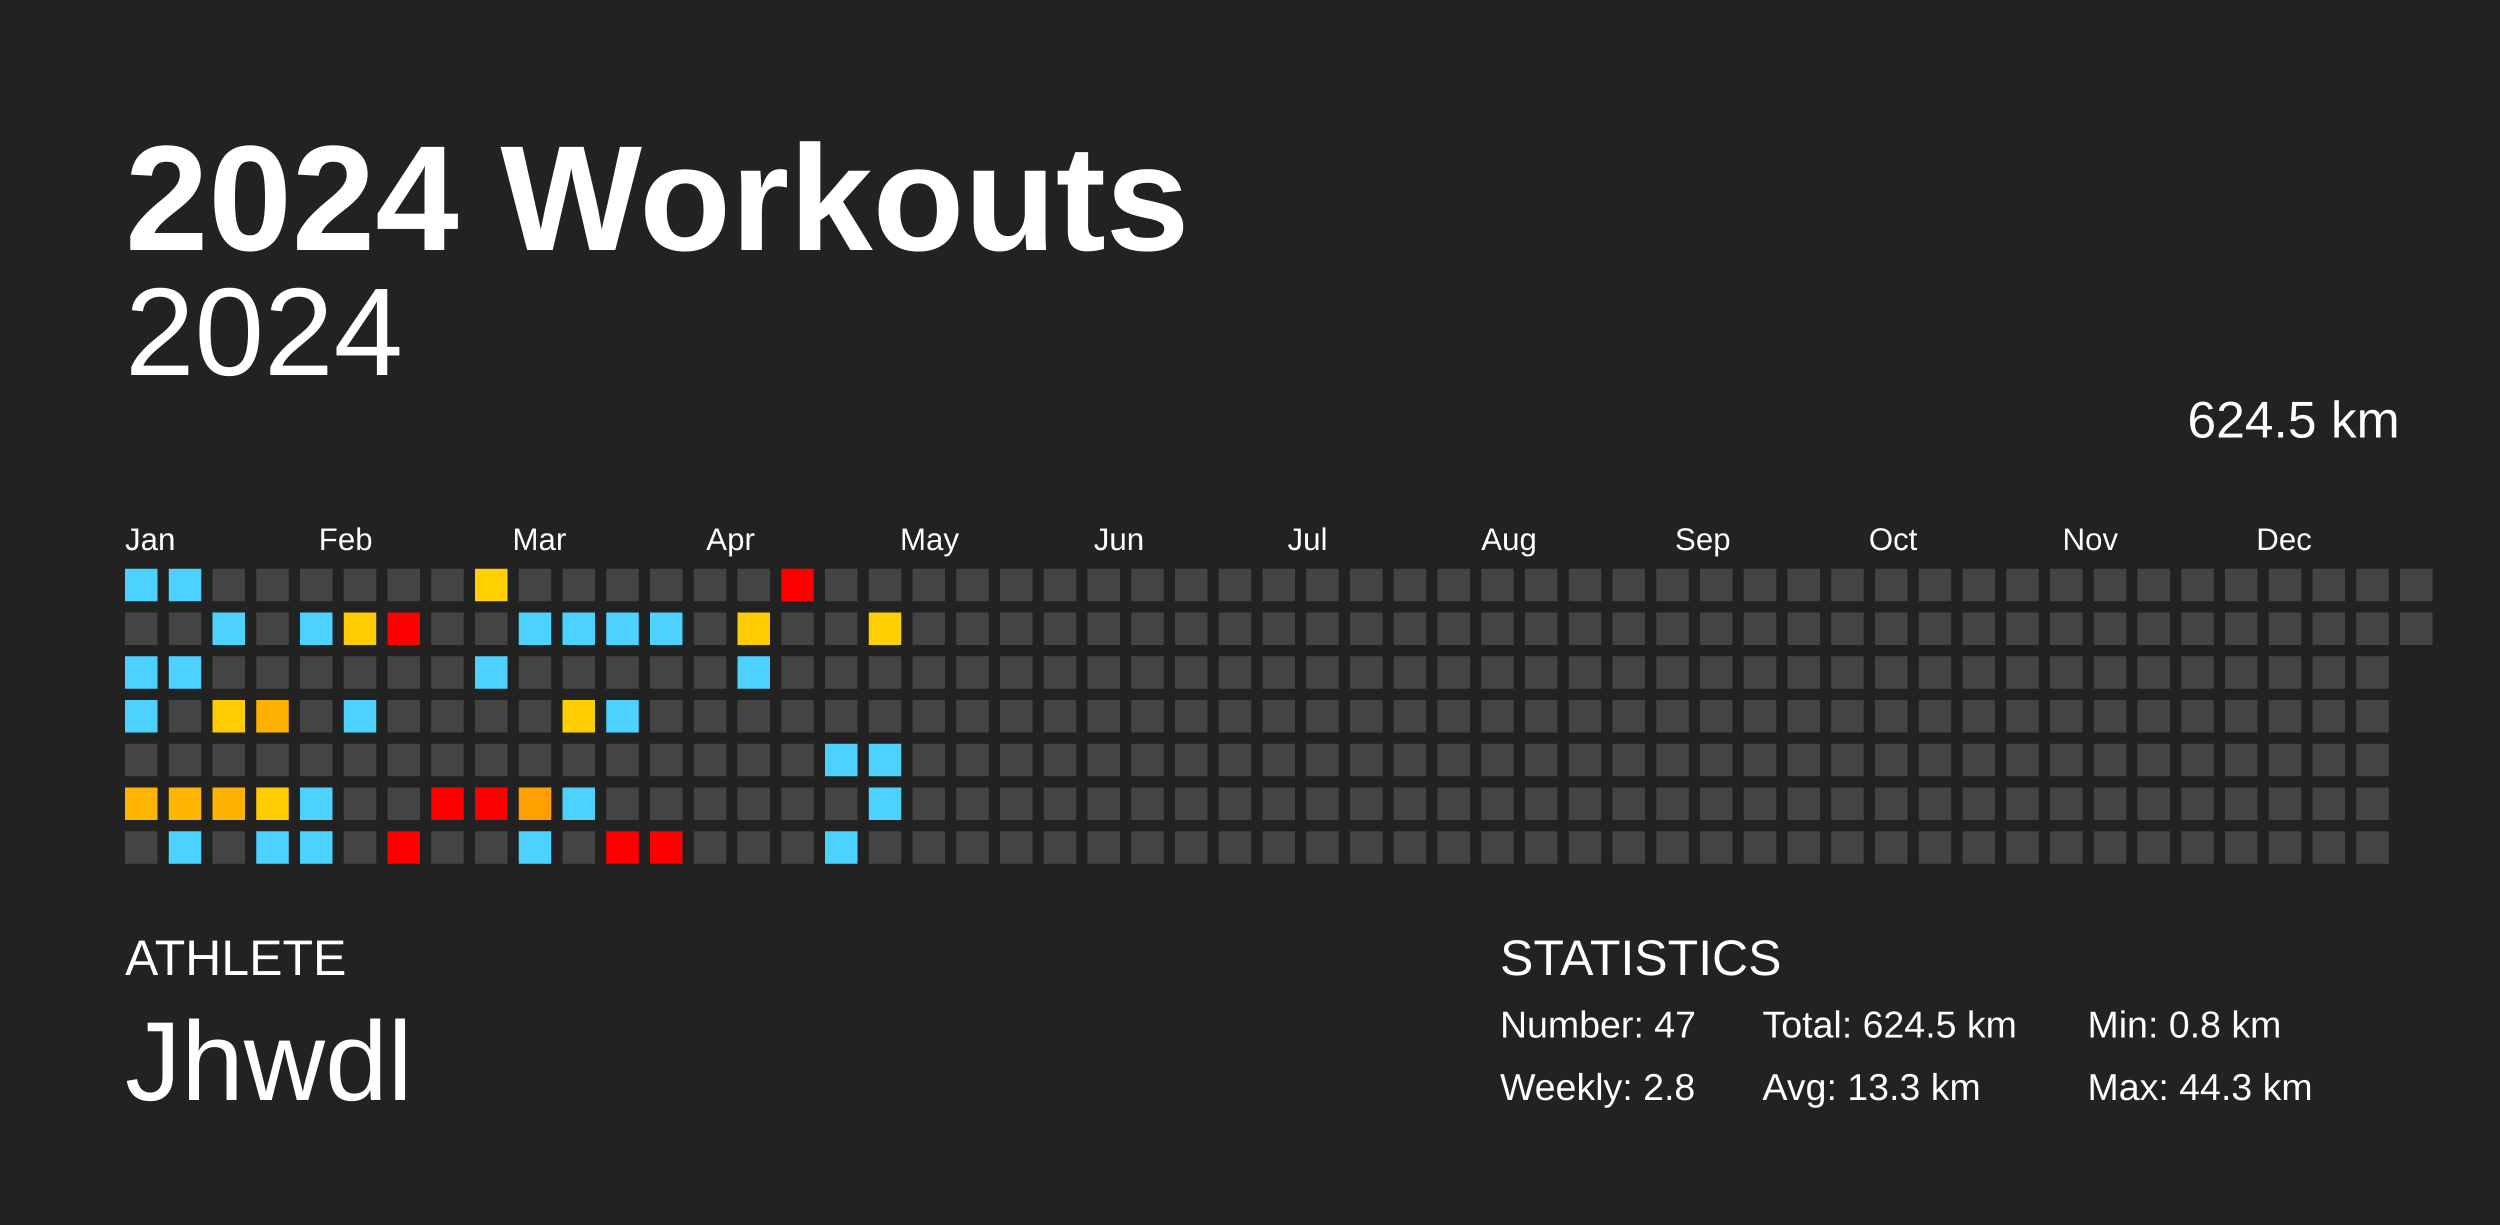
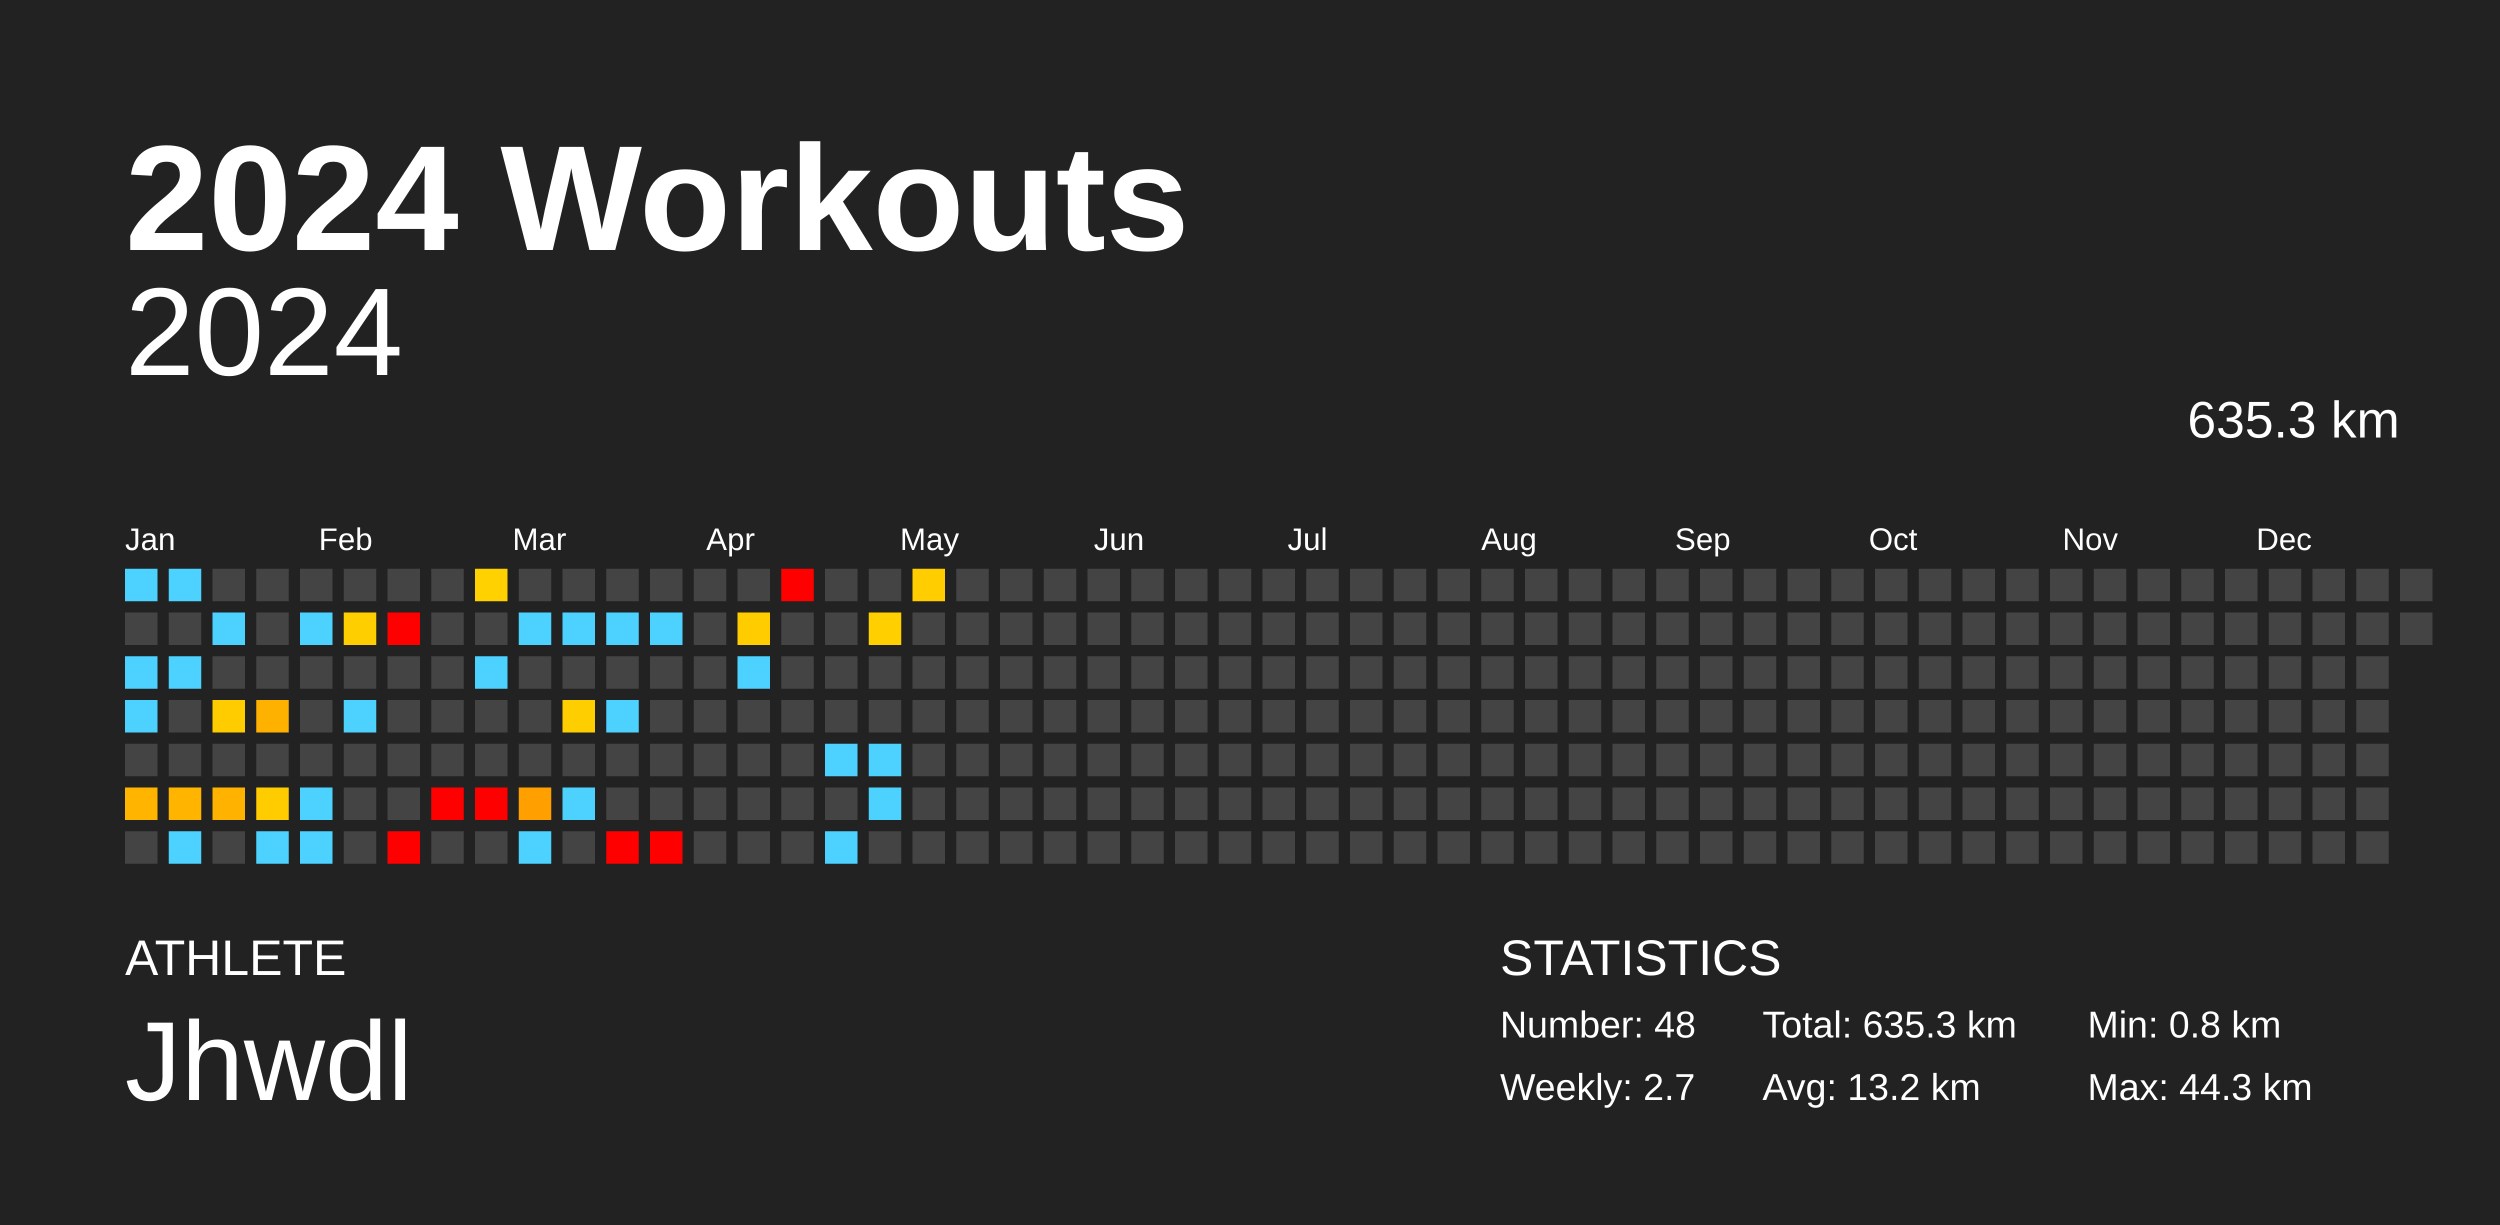
<svg xmlns="http://www.w3.org/2000/svg" baseProfile="full" height="98mm" version="1.1" viewBox="0,0,200,98" width="200mm">
  <defs />
  <rect fill="#222222" height="98" width="200" x="0" y="0" />
  <text fill="#FFFFFF" style="font-size:12px; font-family:Arial; font-weight:bold;" x="10" y="20">2024 Workouts</text>
  <text fill="#FFFFFF" style="font-size:4px; font-family:Arial" x="10" y="78">ATHLETE</text>
  <text fill="#FFFFFF" style="font-size:9px; font-family:Arial" x="10" y="88">Jhwdl</text>
  <text fill="#FFFFFF" style="font-size:4px; font-family:Arial" x="120" y="78">STATISTICS</text>
-   <text fill="#FFFFFF" style="font-size:3px; font-family:Arial" x="120" y="83">Number: 47</text>
-   <text fill="#FFFFFF" style="font-size:3px; font-family:Arial" x="120" y="88">Weekly: 2.8</text>
-   <text fill="#FFFFFF" style="font-size:3px; font-family:Arial" x="141" y="83">Total: 624.5 km</text>
-   <text fill="#FFFFFF" style="font-size:3px; font-family:Arial" x="141" y="88">Avg: 13.3 km</text>
+   <text fill="#FFFFFF" style="font-size:3px; font-family:Arial" x="120" y="83">Number: 48</text>
+   <text fill="#FFFFFF" style="font-size:3px; font-family:Arial" x="120" y="88">Weekly: 2.7</text>
+   <text fill="#FFFFFF" style="font-size:3px; font-family:Arial" x="141" y="83">Total: 635.3 km</text>
+   <text fill="#FFFFFF" style="font-size:3px; font-family:Arial" x="141" y="88">Avg: 13.2 km</text>
  <text fill="#FFFFFF" style="font-size:3px; font-family:Arial" x="167" y="83">Min: 0.8 km</text>
  <text fill="#FFFFFF" style="font-size:3px; font-family:Arial" x="167" y="88">Max: 44.3 km</text>
  <text alignment-baseline="hanging" fill="#FFFFFF" style="font-size:10.0px; font-family:Arial;" x="10" y="30">2024</text>
-   <text alignment-baseline="hanging" fill="#FFFFFF" style="font-size:4.125px; font-family:Arial;" x="175" y="35">624.5 km</text>
+   <text alignment-baseline="hanging" fill="#FFFFFF" style="font-size:4.125px; font-family:Arial;" x="175" y="35">635.3 km</text>
  <text fill="#FFFFFF" style="font-size:2.5px; font-family:Arial" x="10.0" y="44">Jan</text>
  <text fill="#FFFFFF" style="font-size:2.5px; font-family:Arial" x="25.5" y="44">Feb</text>
  <text fill="#FFFFFF" style="font-size:2.5px; font-family:Arial" x="41.0" y="44">Mar</text>
  <text fill="#FFFFFF" style="font-size:2.5px; font-family:Arial" x="56.5" y="44">Apr</text>
  <text fill="#FFFFFF" style="font-size:2.5px; font-family:Arial" x="72.0" y="44">May</text>
  <text fill="#FFFFFF" style="font-size:2.5px; font-family:Arial" x="87.5" y="44">Jun</text>
  <text fill="#FFFFFF" style="font-size:2.5px; font-family:Arial" x="103.0" y="44">Jul</text>
  <text fill="#FFFFFF" style="font-size:2.5px; font-family:Arial" x="118.5" y="44">Aug</text>
  <text fill="#FFFFFF" style="font-size:2.5px; font-family:Arial" x="134.0" y="44">Sep</text>
  <text fill="#FFFFFF" style="font-size:2.5px; font-family:Arial" x="149.5" y="44">Oct</text>
  <text fill="#FFFFFF" style="font-size:2.5px; font-family:Arial" x="165.0" y="44">Nov</text>
  <text fill="#FFFFFF" style="font-size:2.5px; font-family:Arial" x="180.5" y="44">Dec</text>
  <rect fill="#4dd2ff" height="2.6" width="2.6" x="10.0" y="45.5" />
  <rect fill="#444444" height="2.6" width="2.6" x="10.0" y="49.0" />
  <rect fill="#4dd2ff" height="2.6" width="2.6" x="10.0" y="52.5" />
  <rect fill="#4dd2ff" height="2.6" width="2.6" x="10.0" y="56.0" />
  <rect fill="#444444" height="2.6" width="2.6" x="10.0" y="59.5" />
  <rect fill="#ffb400" height="2.6" width="2.6" x="10.0" y="63.0" />
  <rect fill="#444444" height="2.6" width="2.6" x="10.0" y="66.5" />
  <rect fill="#4dd2ff" height="2.6" width="2.6" x="13.5" y="45.5" />
  <rect fill="#444444" height="2.6" width="2.6" x="13.5" y="49.0" />
  <rect fill="#4dd2ff" height="2.6" width="2.6" x="13.5" y="52.5" />
  <rect fill="#444444" height="2.6" width="2.6" x="13.5" y="56.0" />
  <rect fill="#444444" height="2.6" width="2.6" x="13.5" y="59.5" />
  <rect fill="#ffb500" height="2.6" width="2.6" x="13.5" y="63.0" />
  <rect fill="#4dd2ff" height="2.6" width="2.6" x="13.5" y="66.5" />
  <rect fill="#444444" height="2.6" width="2.6" x="17.0" y="45.5" />
  <rect fill="#4dd2ff" height="2.6" width="2.6" x="17.0" y="49.0" />
  <rect fill="#444444" height="2.6" width="2.6" x="17.0" y="52.5" />
  <rect fill="#ffcc00" height="2.6" width="2.6" x="17.0" y="56.0" />
  <rect fill="#444444" height="2.6" width="2.6" x="17.0" y="59.5" />
  <rect fill="#ffb300" height="2.6" width="2.6" x="17.0" y="63.0" />
  <rect fill="#444444" height="2.6" width="2.6" x="17.0" y="66.5" />
  <rect fill="#444444" height="2.6" width="2.6" x="20.5" y="45.5" />
  <rect fill="#444444" height="2.6" width="2.6" x="20.5" y="49.0" />
  <rect fill="#444444" height="2.6" width="2.6" x="20.5" y="52.5" />
  <rect fill="#ffb100" height="2.6" width="2.6" x="20.5" y="56.0" />
  <rect fill="#444444" height="2.6" width="2.6" x="20.5" y="59.5" />
  <rect fill="#ffcc00" height="2.6" width="2.6" x="20.5" y="63.0" />
  <rect fill="#4dd2ff" height="2.6" width="2.6" x="20.5" y="66.5" />
  <rect fill="#444444" height="2.6" width="2.6" x="24.0" y="45.5" />
  <rect fill="#4dd2ff" height="2.6" width="2.6" x="24.0" y="49.0" />
  <rect fill="#444444" height="2.6" width="2.6" x="24.0" y="52.5" />
  <rect fill="#444444" height="2.6" width="2.6" x="24.0" y="56.0" />
  <rect fill="#444444" height="2.6" width="2.6" x="24.0" y="59.5" />
  <rect fill="#4dd2ff" height="2.6" width="2.6" x="24.0" y="63.0" />
  <rect fill="#4dd2ff" height="2.6" width="2.6" x="24.0" y="66.5" />
  <rect fill="#444444" height="2.6" width="2.6" x="27.5" y="45.5" />
  <rect fill="#ffce00" height="2.6" width="2.6" x="27.5" y="49.0" />
  <rect fill="#444444" height="2.6" width="2.6" x="27.5" y="52.5" />
  <rect fill="#4dd2ff" height="2.6" width="2.6" x="27.5" y="56.0" />
  <rect fill="#444444" height="2.6" width="2.6" x="27.5" y="59.5" />
  <rect fill="#444444" height="2.6" width="2.6" x="27.5" y="63.0" />
  <rect fill="#444444" height="2.6" width="2.6" x="27.5" y="66.5" />
  <rect fill="#444444" height="2.6" width="2.6" x="31.0" y="45.5" />
  <rect fill="red" height="2.6" width="2.6" x="31.0" y="49.0" />
  <rect fill="#444444" height="2.6" width="2.6" x="31.0" y="52.5" />
  <rect fill="#444444" height="2.6" width="2.6" x="31.0" y="56.0" />
  <rect fill="#444444" height="2.6" width="2.6" x="31.0" y="59.5" />
  <rect fill="#444444" height="2.6" width="2.6" x="31.0" y="63.0" />
  <rect fill="red" height="2.6" width="2.6" x="31.0" y="66.5" />
  <rect fill="#444444" height="2.6" width="2.6" x="34.5" y="45.5" />
  <rect fill="#444444" height="2.6" width="2.6" x="34.5" y="49.0" />
  <rect fill="#444444" height="2.6" width="2.6" x="34.5" y="52.5" />
  <rect fill="#444444" height="2.6" width="2.6" x="34.5" y="56.0" />
  <rect fill="#444444" height="2.6" width="2.6" x="34.5" y="59.5" />
  <rect fill="red" height="2.6" width="2.6" x="34.5" y="63.0" />
  <rect fill="#444444" height="2.6" width="2.6" x="34.5" y="66.5" />
  <rect fill="#ffd100" height="2.6" width="2.6" x="38.0" y="45.5" />
  <rect fill="#444444" height="2.6" width="2.6" x="38.0" y="49.0" />
  <rect fill="#4dd2ff" height="2.6" width="2.6" x="38.0" y="52.5" />
  <rect fill="#444444" height="2.6" width="2.6" x="38.0" y="56.0" />
  <rect fill="#444444" height="2.6" width="2.6" x="38.0" y="59.5" />
  <rect fill="red" height="2.6" width="2.6" x="38.0" y="63.0" />
  <rect fill="#444444" height="2.6" width="2.6" x="38.0" y="66.5" />
  <rect fill="#444444" height="2.6" width="2.6" x="41.5" y="45.5" />
  <rect fill="#4dd2ff" height="2.6" width="2.6" x="41.5" y="49.0" />
  <rect fill="#444444" height="2.6" width="2.6" x="41.5" y="52.5" />
  <rect fill="#444444" height="2.6" width="2.6" x="41.5" y="56.0" />
  <rect fill="#444444" height="2.6" width="2.6" x="41.5" y="59.5" />
  <rect fill="#ffa000" height="2.6" width="2.6" x="41.5" y="63.0" />
  <rect fill="#4dd2ff" height="2.6" width="2.6" x="41.5" y="66.5" />
  <rect fill="#444444" height="2.6" width="2.6" x="45.0" y="45.5" />
  <rect fill="#4dd2ff" height="2.6" width="2.6" x="45.0" y="49.0" />
  <rect fill="#444444" height="2.6" width="2.6" x="45.0" y="52.5" />
  <rect fill="#ffce00" height="2.6" width="2.6" x="45.0" y="56.0" />
  <rect fill="#444444" height="2.6" width="2.6" x="45.0" y="59.5" />
  <rect fill="#4dd2ff" height="2.6" width="2.6" x="45.0" y="63.0" />
  <rect fill="#444444" height="2.6" width="2.6" x="45.0" y="66.5" />
  <rect fill="#444444" height="2.6" width="2.6" x="48.5" y="45.5" />
  <rect fill="#4dd2ff" height="2.6" width="2.6" x="48.5" y="49.0" />
  <rect fill="#444444" height="2.6" width="2.6" x="48.5" y="52.5" />
  <rect fill="#4dd2ff" height="2.6" width="2.6" x="48.5" y="56.0" />
  <rect fill="#444444" height="2.6" width="2.6" x="48.5" y="59.5" />
  <rect fill="#444444" height="2.6" width="2.6" x="48.5" y="63.0" />
  <rect fill="red" height="2.6" width="2.6" x="48.5" y="66.5" />
  <rect fill="#444444" height="2.6" width="2.6" x="52.0" y="45.5" />
  <rect fill="#4dd2ff" height="2.6" width="2.6" x="52.0" y="49.0" />
  <rect fill="#444444" height="2.6" width="2.6" x="52.0" y="52.5" />
  <rect fill="#444444" height="2.6" width="2.6" x="52.0" y="56.0" />
  <rect fill="#444444" height="2.6" width="2.6" x="52.0" y="59.5" />
  <rect fill="#444444" height="2.6" width="2.6" x="52.0" y="63.0" />
  <rect fill="red" height="2.6" width="2.6" x="52.0" y="66.5" />
  <rect fill="#444444" height="2.6" width="2.6" x="55.5" y="45.5" />
  <rect fill="#444444" height="2.6" width="2.6" x="55.5" y="49.0" />
  <rect fill="#444444" height="2.6" width="2.6" x="55.5" y="52.5" />
  <rect fill="#444444" height="2.6" width="2.6" x="55.5" y="56.0" />
  <rect fill="#444444" height="2.6" width="2.6" x="55.5" y="59.5" />
  <rect fill="#444444" height="2.6" width="2.6" x="55.5" y="63.0" />
  <rect fill="#444444" height="2.6" width="2.6" x="55.5" y="66.5" />
  <rect fill="#444444" height="2.6" width="2.6" x="59.0" y="45.5" />
  <rect fill="#ffcc00" height="2.6" width="2.6" x="59.0" y="49.0" />
  <rect fill="#4dd2ff" height="2.6" width="2.6" x="59.0" y="52.5" />
  <rect fill="#444444" height="2.6" width="2.6" x="59.0" y="56.0" />
  <rect fill="#444444" height="2.6" width="2.6" x="59.0" y="59.5" />
  <rect fill="#444444" height="2.6" width="2.6" x="59.0" y="63.0" />
  <rect fill="#444444" height="2.6" width="2.6" x="59.0" y="66.5" />
  <rect fill="red" height="2.6" width="2.6" x="62.5" y="45.5" />
  <rect fill="#444444" height="2.6" width="2.6" x="62.5" y="49.0" />
  <rect fill="#444444" height="2.6" width="2.6" x="62.5" y="52.5" />
  <rect fill="#444444" height="2.6" width="2.6" x="62.5" y="56.0" />
  <rect fill="#444444" height="2.6" width="2.6" x="62.5" y="59.5" />
  <rect fill="#444444" height="2.6" width="2.6" x="62.5" y="63.0" />
  <rect fill="#444444" height="2.6" width="2.6" x="62.5" y="66.5" />
  <rect fill="#444444" height="2.6" width="2.6" x="66.0" y="45.5" />
  <rect fill="#444444" height="2.6" width="2.6" x="66.0" y="49.0" />
  <rect fill="#444444" height="2.6" width="2.6" x="66.0" y="52.5" />
  <rect fill="#444444" height="2.6" width="2.6" x="66.0" y="56.0" />
  <rect fill="#4dd2ff" height="2.6" width="2.6" x="66.0" y="59.5" />
  <rect fill="#444444" height="2.6" width="2.6" x="66.0" y="63.0" />
  <rect fill="#4dd2ff" height="2.6" width="2.6" x="66.0" y="66.5" />
  <rect fill="#444444" height="2.6" width="2.6" x="69.5" y="45.5" />
  <rect fill="#ffcf00" height="2.6" width="2.6" x="69.5" y="49.0" />
  <rect fill="#444444" height="2.6" width="2.6" x="69.5" y="52.5" />
  <rect fill="#444444" height="2.6" width="2.6" x="69.5" y="56.0" />
  <rect fill="#4dd2ff" height="2.6" width="2.6" x="69.5" y="59.5" />
  <rect fill="#4dd2ff" height="2.6" width="2.6" x="69.5" y="63.0" />
  <rect fill="#444444" height="2.6" width="2.6" x="69.5" y="66.5" />
-   <rect fill="#444444" height="2.6" width="2.6" x="73.0" y="45.5" />
+   <rect fill="#ffcd00" height="2.6" width="2.6" x="73.0" y="45.5" />
  <rect fill="#444444" height="2.6" width="2.6" x="73.0" y="49.0" />
  <rect fill="#444444" height="2.6" width="2.6" x="73.0" y="52.5" />
  <rect fill="#444444" height="2.6" width="2.6" x="73.0" y="56.0" />
  <rect fill="#444444" height="2.6" width="2.6" x="73.0" y="59.5" />
  <rect fill="#444444" height="2.6" width="2.6" x="73.0" y="63.0" />
  <rect fill="#444444" height="2.6" width="2.6" x="73.0" y="66.5" />
  <rect fill="#444444" height="2.6" width="2.6" x="76.5" y="45.5" />
  <rect fill="#444444" height="2.6" width="2.6" x="76.5" y="49.0" />
  <rect fill="#444444" height="2.6" width="2.6" x="76.5" y="52.5" />
  <rect fill="#444444" height="2.6" width="2.6" x="76.5" y="56.0" />
  <rect fill="#444444" height="2.6" width="2.6" x="76.5" y="59.5" />
  <rect fill="#444444" height="2.6" width="2.6" x="76.5" y="63.0" />
  <rect fill="#444444" height="2.6" width="2.6" x="76.5" y="66.5" />
  <rect fill="#444444" height="2.6" width="2.6" x="80.0" y="45.5" />
  <rect fill="#444444" height="2.6" width="2.6" x="80.0" y="49.0" />
  <rect fill="#444444" height="2.6" width="2.6" x="80.0" y="52.5" />
  <rect fill="#444444" height="2.6" width="2.6" x="80.0" y="56.0" />
  <rect fill="#444444" height="2.6" width="2.6" x="80.0" y="59.5" />
  <rect fill="#444444" height="2.6" width="2.6" x="80.0" y="63.0" />
  <rect fill="#444444" height="2.6" width="2.6" x="80.0" y="66.5" />
  <rect fill="#444444" height="2.6" width="2.6" x="83.5" y="45.5" />
  <rect fill="#444444" height="2.6" width="2.6" x="83.5" y="49.0" />
  <rect fill="#444444" height="2.6" width="2.6" x="83.5" y="52.5" />
  <rect fill="#444444" height="2.6" width="2.6" x="83.5" y="56.0" />
  <rect fill="#444444" height="2.6" width="2.6" x="83.5" y="59.5" />
  <rect fill="#444444" height="2.6" width="2.6" x="83.5" y="63.0" />
  <rect fill="#444444" height="2.6" width="2.6" x="83.5" y="66.5" />
  <rect fill="#444444" height="2.6" width="2.6" x="87.0" y="45.5" />
  <rect fill="#444444" height="2.6" width="2.6" x="87.0" y="49.0" />
  <rect fill="#444444" height="2.6" width="2.6" x="87.0" y="52.5" />
  <rect fill="#444444" height="2.6" width="2.6" x="87.0" y="56.0" />
  <rect fill="#444444" height="2.6" width="2.6" x="87.0" y="59.5" />
  <rect fill="#444444" height="2.6" width="2.6" x="87.0" y="63.0" />
  <rect fill="#444444" height="2.6" width="2.6" x="87.0" y="66.5" />
  <rect fill="#444444" height="2.6" width="2.6" x="90.5" y="45.5" />
  <rect fill="#444444" height="2.6" width="2.6" x="90.5" y="49.0" />
  <rect fill="#444444" height="2.6" width="2.6" x="90.5" y="52.5" />
  <rect fill="#444444" height="2.6" width="2.6" x="90.5" y="56.0" />
  <rect fill="#444444" height="2.6" width="2.6" x="90.5" y="59.5" />
  <rect fill="#444444" height="2.6" width="2.6" x="90.5" y="63.0" />
  <rect fill="#444444" height="2.6" width="2.6" x="90.5" y="66.5" />
  <rect fill="#444444" height="2.6" width="2.6" x="94.0" y="45.5" />
  <rect fill="#444444" height="2.6" width="2.6" x="94.0" y="49.0" />
  <rect fill="#444444" height="2.6" width="2.6" x="94.0" y="52.5" />
  <rect fill="#444444" height="2.6" width="2.6" x="94.0" y="56.0" />
  <rect fill="#444444" height="2.6" width="2.6" x="94.0" y="59.5" />
  <rect fill="#444444" height="2.6" width="2.6" x="94.0" y="63.0" />
  <rect fill="#444444" height="2.6" width="2.6" x="94.0" y="66.5" />
  <rect fill="#444444" height="2.6" width="2.6" x="97.5" y="45.5" />
  <rect fill="#444444" height="2.6" width="2.6" x="97.5" y="49.0" />
  <rect fill="#444444" height="2.6" width="2.6" x="97.5" y="52.5" />
  <rect fill="#444444" height="2.6" width="2.6" x="97.5" y="56.0" />
  <rect fill="#444444" height="2.6" width="2.6" x="97.5" y="59.5" />
  <rect fill="#444444" height="2.6" width="2.6" x="97.5" y="63.0" />
  <rect fill="#444444" height="2.6" width="2.6" x="97.5" y="66.5" />
  <rect fill="#444444" height="2.6" width="2.6" x="101.0" y="45.5" />
  <rect fill="#444444" height="2.6" width="2.6" x="101.0" y="49.0" />
  <rect fill="#444444" height="2.6" width="2.6" x="101.0" y="52.5" />
  <rect fill="#444444" height="2.6" width="2.6" x="101.0" y="56.0" />
  <rect fill="#444444" height="2.6" width="2.6" x="101.0" y="59.5" />
  <rect fill="#444444" height="2.6" width="2.6" x="101.0" y="63.0" />
  <rect fill="#444444" height="2.6" width="2.6" x="101.0" y="66.5" />
  <rect fill="#444444" height="2.6" width="2.6" x="104.5" y="45.5" />
  <rect fill="#444444" height="2.6" width="2.6" x="104.5" y="49.0" />
  <rect fill="#444444" height="2.6" width="2.6" x="104.5" y="52.5" />
  <rect fill="#444444" height="2.6" width="2.6" x="104.5" y="56.0" />
  <rect fill="#444444" height="2.6" width="2.6" x="104.5" y="59.5" />
  <rect fill="#444444" height="2.6" width="2.6" x="104.5" y="63.0" />
  <rect fill="#444444" height="2.6" width="2.6" x="104.5" y="66.5" />
  <rect fill="#444444" height="2.6" width="2.6" x="108.0" y="45.5" />
  <rect fill="#444444" height="2.6" width="2.6" x="108.0" y="49.0" />
  <rect fill="#444444" height="2.6" width="2.6" x="108.0" y="52.5" />
  <rect fill="#444444" height="2.6" width="2.6" x="108.0" y="56.0" />
  <rect fill="#444444" height="2.6" width="2.6" x="108.0" y="59.5" />
  <rect fill="#444444" height="2.6" width="2.6" x="108.0" y="63.0" />
  <rect fill="#444444" height="2.6" width="2.6" x="108.0" y="66.5" />
  <rect fill="#444444" height="2.6" width="2.6" x="111.5" y="45.5" />
  <rect fill="#444444" height="2.6" width="2.6" x="111.5" y="49.0" />
  <rect fill="#444444" height="2.6" width="2.6" x="111.5" y="52.5" />
  <rect fill="#444444" height="2.6" width="2.6" x="111.5" y="56.0" />
  <rect fill="#444444" height="2.6" width="2.6" x="111.5" y="59.5" />
  <rect fill="#444444" height="2.6" width="2.6" x="111.5" y="63.0" />
  <rect fill="#444444" height="2.6" width="2.6" x="111.5" y="66.5" />
  <rect fill="#444444" height="2.6" width="2.6" x="115.0" y="45.5" />
  <rect fill="#444444" height="2.6" width="2.6" x="115.0" y="49.0" />
  <rect fill="#444444" height="2.6" width="2.6" x="115.0" y="52.5" />
  <rect fill="#444444" height="2.6" width="2.6" x="115.0" y="56.0" />
  <rect fill="#444444" height="2.6" width="2.6" x="115.0" y="59.5" />
  <rect fill="#444444" height="2.6" width="2.6" x="115.0" y="63.0" />
  <rect fill="#444444" height="2.6" width="2.6" x="115.0" y="66.5" />
  <rect fill="#444444" height="2.6" width="2.6" x="118.5" y="45.5" />
  <rect fill="#444444" height="2.6" width="2.6" x="118.5" y="49.0" />
  <rect fill="#444444" height="2.6" width="2.6" x="118.5" y="52.5" />
  <rect fill="#444444" height="2.6" width="2.6" x="118.5" y="56.0" />
  <rect fill="#444444" height="2.6" width="2.6" x="118.5" y="59.5" />
  <rect fill="#444444" height="2.6" width="2.6" x="118.5" y="63.0" />
  <rect fill="#444444" height="2.6" width="2.6" x="118.5" y="66.5" />
  <rect fill="#444444" height="2.6" width="2.6" x="122.0" y="45.5" />
  <rect fill="#444444" height="2.6" width="2.6" x="122.0" y="49.0" />
  <rect fill="#444444" height="2.6" width="2.6" x="122.0" y="52.5" />
  <rect fill="#444444" height="2.6" width="2.6" x="122.0" y="56.0" />
  <rect fill="#444444" height="2.6" width="2.6" x="122.0" y="59.5" />
  <rect fill="#444444" height="2.6" width="2.6" x="122.0" y="63.0" />
  <rect fill="#444444" height="2.6" width="2.6" x="122.0" y="66.5" />
  <rect fill="#444444" height="2.6" width="2.6" x="125.5" y="45.5" />
  <rect fill="#444444" height="2.6" width="2.6" x="125.5" y="49.0" />
  <rect fill="#444444" height="2.6" width="2.6" x="125.5" y="52.5" />
  <rect fill="#444444" height="2.6" width="2.6" x="125.5" y="56.0" />
  <rect fill="#444444" height="2.6" width="2.6" x="125.5" y="59.5" />
  <rect fill="#444444" height="2.6" width="2.6" x="125.5" y="63.0" />
  <rect fill="#444444" height="2.6" width="2.6" x="125.5" y="66.5" />
  <rect fill="#444444" height="2.6" width="2.6" x="129.0" y="45.5" />
  <rect fill="#444444" height="2.6" width="2.6" x="129.0" y="49.0" />
  <rect fill="#444444" height="2.6" width="2.6" x="129.0" y="52.5" />
  <rect fill="#444444" height="2.6" width="2.6" x="129.0" y="56.0" />
  <rect fill="#444444" height="2.6" width="2.6" x="129.0" y="59.5" />
  <rect fill="#444444" height="2.6" width="2.6" x="129.0" y="63.0" />
  <rect fill="#444444" height="2.6" width="2.6" x="129.0" y="66.5" />
  <rect fill="#444444" height="2.6" width="2.6" x="132.5" y="45.5" />
  <rect fill="#444444" height="2.6" width="2.6" x="132.5" y="49.0" />
  <rect fill="#444444" height="2.6" width="2.6" x="132.5" y="52.5" />
  <rect fill="#444444" height="2.6" width="2.6" x="132.5" y="56.0" />
  <rect fill="#444444" height="2.6" width="2.6" x="132.5" y="59.5" />
  <rect fill="#444444" height="2.6" width="2.6" x="132.5" y="63.0" />
  <rect fill="#444444" height="2.6" width="2.6" x="132.5" y="66.5" />
  <rect fill="#444444" height="2.6" width="2.6" x="136.0" y="45.5" />
  <rect fill="#444444" height="2.6" width="2.6" x="136.0" y="49.0" />
  <rect fill="#444444" height="2.6" width="2.6" x="136.0" y="52.5" />
  <rect fill="#444444" height="2.6" width="2.6" x="136.0" y="56.0" />
  <rect fill="#444444" height="2.6" width="2.6" x="136.0" y="59.5" />
  <rect fill="#444444" height="2.6" width="2.6" x="136.0" y="63.0" />
  <rect fill="#444444" height="2.6" width="2.6" x="136.0" y="66.5" />
  <rect fill="#444444" height="2.6" width="2.6" x="139.5" y="45.5" />
  <rect fill="#444444" height="2.6" width="2.6" x="139.5" y="49.0" />
  <rect fill="#444444" height="2.6" width="2.6" x="139.5" y="52.5" />
  <rect fill="#444444" height="2.6" width="2.6" x="139.5" y="56.0" />
  <rect fill="#444444" height="2.6" width="2.6" x="139.5" y="59.5" />
  <rect fill="#444444" height="2.6" width="2.6" x="139.5" y="63.0" />
  <rect fill="#444444" height="2.6" width="2.6" x="139.5" y="66.5" />
  <rect fill="#444444" height="2.6" width="2.6" x="143.0" y="45.5" />
  <rect fill="#444444" height="2.6" width="2.6" x="143.0" y="49.0" />
  <rect fill="#444444" height="2.6" width="2.6" x="143.0" y="52.5" />
  <rect fill="#444444" height="2.6" width="2.6" x="143.0" y="56.0" />
  <rect fill="#444444" height="2.6" width="2.6" x="143.0" y="59.5" />
  <rect fill="#444444" height="2.6" width="2.6" x="143.0" y="63.0" />
  <rect fill="#444444" height="2.6" width="2.6" x="143.0" y="66.5" />
  <rect fill="#444444" height="2.6" width="2.6" x="146.5" y="45.5" />
  <rect fill="#444444" height="2.6" width="2.6" x="146.5" y="49.0" />
  <rect fill="#444444" height="2.6" width="2.6" x="146.5" y="52.5" />
  <rect fill="#444444" height="2.6" width="2.6" x="146.5" y="56.0" />
  <rect fill="#444444" height="2.6" width="2.6" x="146.5" y="59.5" />
  <rect fill="#444444" height="2.6" width="2.6" x="146.5" y="63.0" />
  <rect fill="#444444" height="2.6" width="2.6" x="146.5" y="66.5" />
  <rect fill="#444444" height="2.6" width="2.6" x="150.0" y="45.5" />
  <rect fill="#444444" height="2.6" width="2.6" x="150.0" y="49.0" />
  <rect fill="#444444" height="2.6" width="2.6" x="150.0" y="52.5" />
  <rect fill="#444444" height="2.6" width="2.6" x="150.0" y="56.0" />
  <rect fill="#444444" height="2.6" width="2.6" x="150.0" y="59.5" />
  <rect fill="#444444" height="2.6" width="2.6" x="150.0" y="63.0" />
  <rect fill="#444444" height="2.6" width="2.6" x="150.0" y="66.5" />
  <rect fill="#444444" height="2.6" width="2.6" x="153.5" y="45.5" />
  <rect fill="#444444" height="2.6" width="2.6" x="153.5" y="49.0" />
  <rect fill="#444444" height="2.6" width="2.6" x="153.5" y="52.5" />
  <rect fill="#444444" height="2.6" width="2.6" x="153.5" y="56.0" />
  <rect fill="#444444" height="2.6" width="2.6" x="153.5" y="59.5" />
  <rect fill="#444444" height="2.6" width="2.6" x="153.5" y="63.0" />
  <rect fill="#444444" height="2.6" width="2.6" x="153.5" y="66.5" />
  <rect fill="#444444" height="2.6" width="2.6" x="157.0" y="45.5" />
  <rect fill="#444444" height="2.6" width="2.6" x="157.0" y="49.0" />
  <rect fill="#444444" height="2.6" width="2.6" x="157.0" y="52.5" />
  <rect fill="#444444" height="2.6" width="2.6" x="157.0" y="56.0" />
  <rect fill="#444444" height="2.6" width="2.6" x="157.0" y="59.5" />
  <rect fill="#444444" height="2.6" width="2.6" x="157.0" y="63.0" />
  <rect fill="#444444" height="2.6" width="2.6" x="157.0" y="66.5" />
  <rect fill="#444444" height="2.6" width="2.6" x="160.5" y="45.5" />
  <rect fill="#444444" height="2.6" width="2.6" x="160.5" y="49.0" />
  <rect fill="#444444" height="2.6" width="2.6" x="160.5" y="52.5" />
  <rect fill="#444444" height="2.6" width="2.6" x="160.5" y="56.0" />
  <rect fill="#444444" height="2.6" width="2.6" x="160.5" y="59.5" />
  <rect fill="#444444" height="2.6" width="2.6" x="160.5" y="63.0" />
  <rect fill="#444444" height="2.6" width="2.6" x="160.5" y="66.5" />
  <rect fill="#444444" height="2.6" width="2.6" x="164.0" y="45.5" />
  <rect fill="#444444" height="2.6" width="2.6" x="164.0" y="49.0" />
  <rect fill="#444444" height="2.6" width="2.6" x="164.0" y="52.5" />
  <rect fill="#444444" height="2.6" width="2.6" x="164.0" y="56.0" />
  <rect fill="#444444" height="2.6" width="2.6" x="164.0" y="59.5" />
  <rect fill="#444444" height="2.6" width="2.6" x="164.0" y="63.0" />
  <rect fill="#444444" height="2.6" width="2.6" x="164.0" y="66.5" />
  <rect fill="#444444" height="2.6" width="2.6" x="167.5" y="45.5" />
  <rect fill="#444444" height="2.6" width="2.6" x="167.5" y="49.0" />
  <rect fill="#444444" height="2.6" width="2.6" x="167.5" y="52.5" />
  <rect fill="#444444" height="2.6" width="2.6" x="167.5" y="56.0" />
  <rect fill="#444444" height="2.6" width="2.6" x="167.5" y="59.5" />
  <rect fill="#444444" height="2.6" width="2.6" x="167.5" y="63.0" />
  <rect fill="#444444" height="2.6" width="2.6" x="167.5" y="66.5" />
  <rect fill="#444444" height="2.6" width="2.6" x="171.0" y="45.5" />
  <rect fill="#444444" height="2.6" width="2.6" x="171.0" y="49.0" />
  <rect fill="#444444" height="2.6" width="2.6" x="171.0" y="52.5" />
  <rect fill="#444444" height="2.6" width="2.6" x="171.0" y="56.0" />
  <rect fill="#444444" height="2.6" width="2.6" x="171.0" y="59.5" />
  <rect fill="#444444" height="2.6" width="2.6" x="171.0" y="63.0" />
  <rect fill="#444444" height="2.6" width="2.6" x="171.0" y="66.5" />
  <rect fill="#444444" height="2.6" width="2.6" x="174.5" y="45.5" />
  <rect fill="#444444" height="2.6" width="2.6" x="174.5" y="49.0" />
  <rect fill="#444444" height="2.6" width="2.6" x="174.5" y="52.5" />
  <rect fill="#444444" height="2.6" width="2.6" x="174.5" y="56.0" />
  <rect fill="#444444" height="2.6" width="2.6" x="174.5" y="59.5" />
  <rect fill="#444444" height="2.6" width="2.6" x="174.5" y="63.0" />
  <rect fill="#444444" height="2.6" width="2.6" x="174.5" y="66.5" />
  <rect fill="#444444" height="2.6" width="2.6" x="178.0" y="45.5" />
  <rect fill="#444444" height="2.6" width="2.6" x="178.0" y="49.0" />
  <rect fill="#444444" height="2.6" width="2.6" x="178.0" y="52.5" />
  <rect fill="#444444" height="2.6" width="2.6" x="178.0" y="56.0" />
  <rect fill="#444444" height="2.6" width="2.6" x="178.0" y="59.5" />
  <rect fill="#444444" height="2.6" width="2.6" x="178.0" y="63.0" />
  <rect fill="#444444" height="2.6" width="2.6" x="178.0" y="66.5" />
  <rect fill="#444444" height="2.6" width="2.6" x="181.5" y="45.5" />
  <rect fill="#444444" height="2.6" width="2.6" x="181.5" y="49.0" />
  <rect fill="#444444" height="2.6" width="2.6" x="181.5" y="52.5" />
  <rect fill="#444444" height="2.6" width="2.6" x="181.5" y="56.0" />
  <rect fill="#444444" height="2.6" width="2.6" x="181.5" y="59.5" />
  <rect fill="#444444" height="2.6" width="2.6" x="181.5" y="63.0" />
  <rect fill="#444444" height="2.6" width="2.6" x="181.5" y="66.5" />
  <rect fill="#444444" height="2.6" width="2.6" x="185.0" y="45.5" />
  <rect fill="#444444" height="2.6" width="2.6" x="185.0" y="49.0" />
  <rect fill="#444444" height="2.6" width="2.6" x="185.0" y="52.5" />
  <rect fill="#444444" height="2.6" width="2.6" x="185.0" y="56.0" />
  <rect fill="#444444" height="2.6" width="2.6" x="185.0" y="59.5" />
  <rect fill="#444444" height="2.6" width="2.6" x="185.0" y="63.0" />
  <rect fill="#444444" height="2.6" width="2.6" x="185.0" y="66.5" />
  <rect fill="#444444" height="2.6" width="2.6" x="188.5" y="45.5" />
  <rect fill="#444444" height="2.6" width="2.6" x="188.5" y="49.0" />
  <rect fill="#444444" height="2.6" width="2.6" x="188.5" y="52.5" />
  <rect fill="#444444" height="2.6" width="2.6" x="188.5" y="56.0" />
  <rect fill="#444444" height="2.6" width="2.6" x="188.5" y="59.5" />
  <rect fill="#444444" height="2.6" width="2.6" x="188.5" y="63.0" />
  <rect fill="#444444" height="2.6" width="2.6" x="188.5" y="66.5" />
  <rect fill="#444444" height="2.6" width="2.6" x="192.0" y="45.5" />
  <rect fill="#444444" height="2.6" width="2.6" x="192.0" y="49.0" />
</svg>
